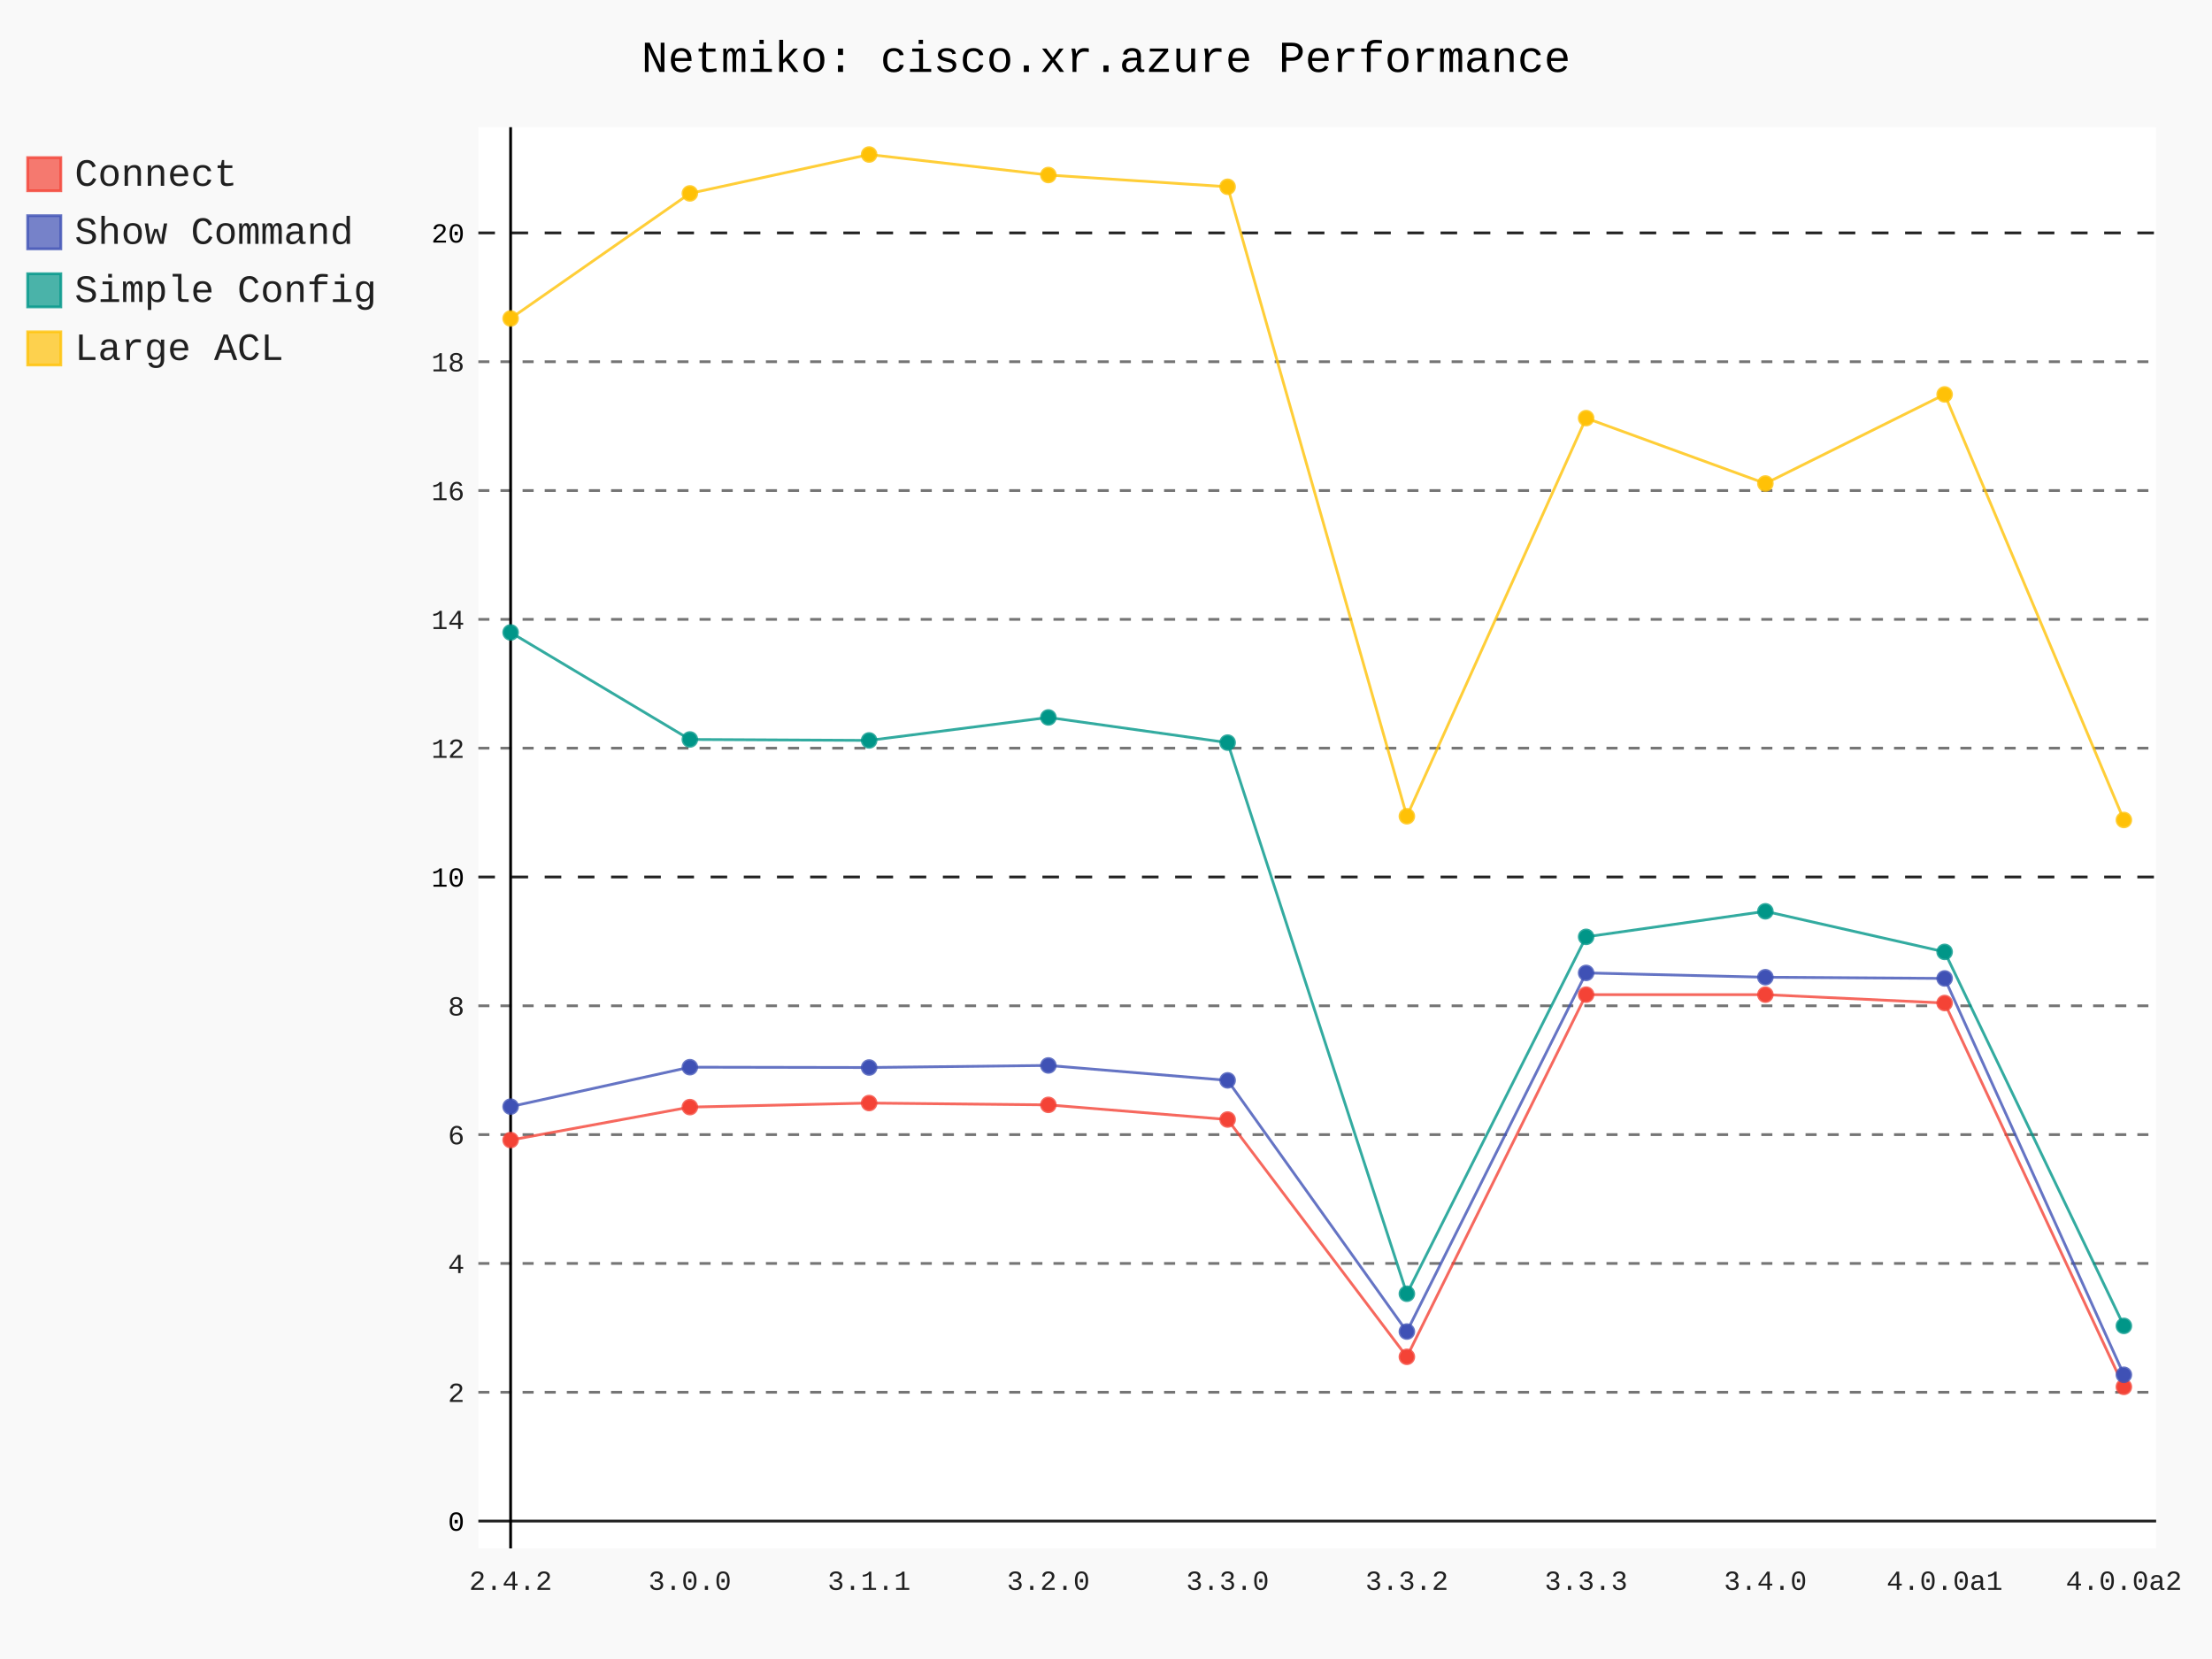
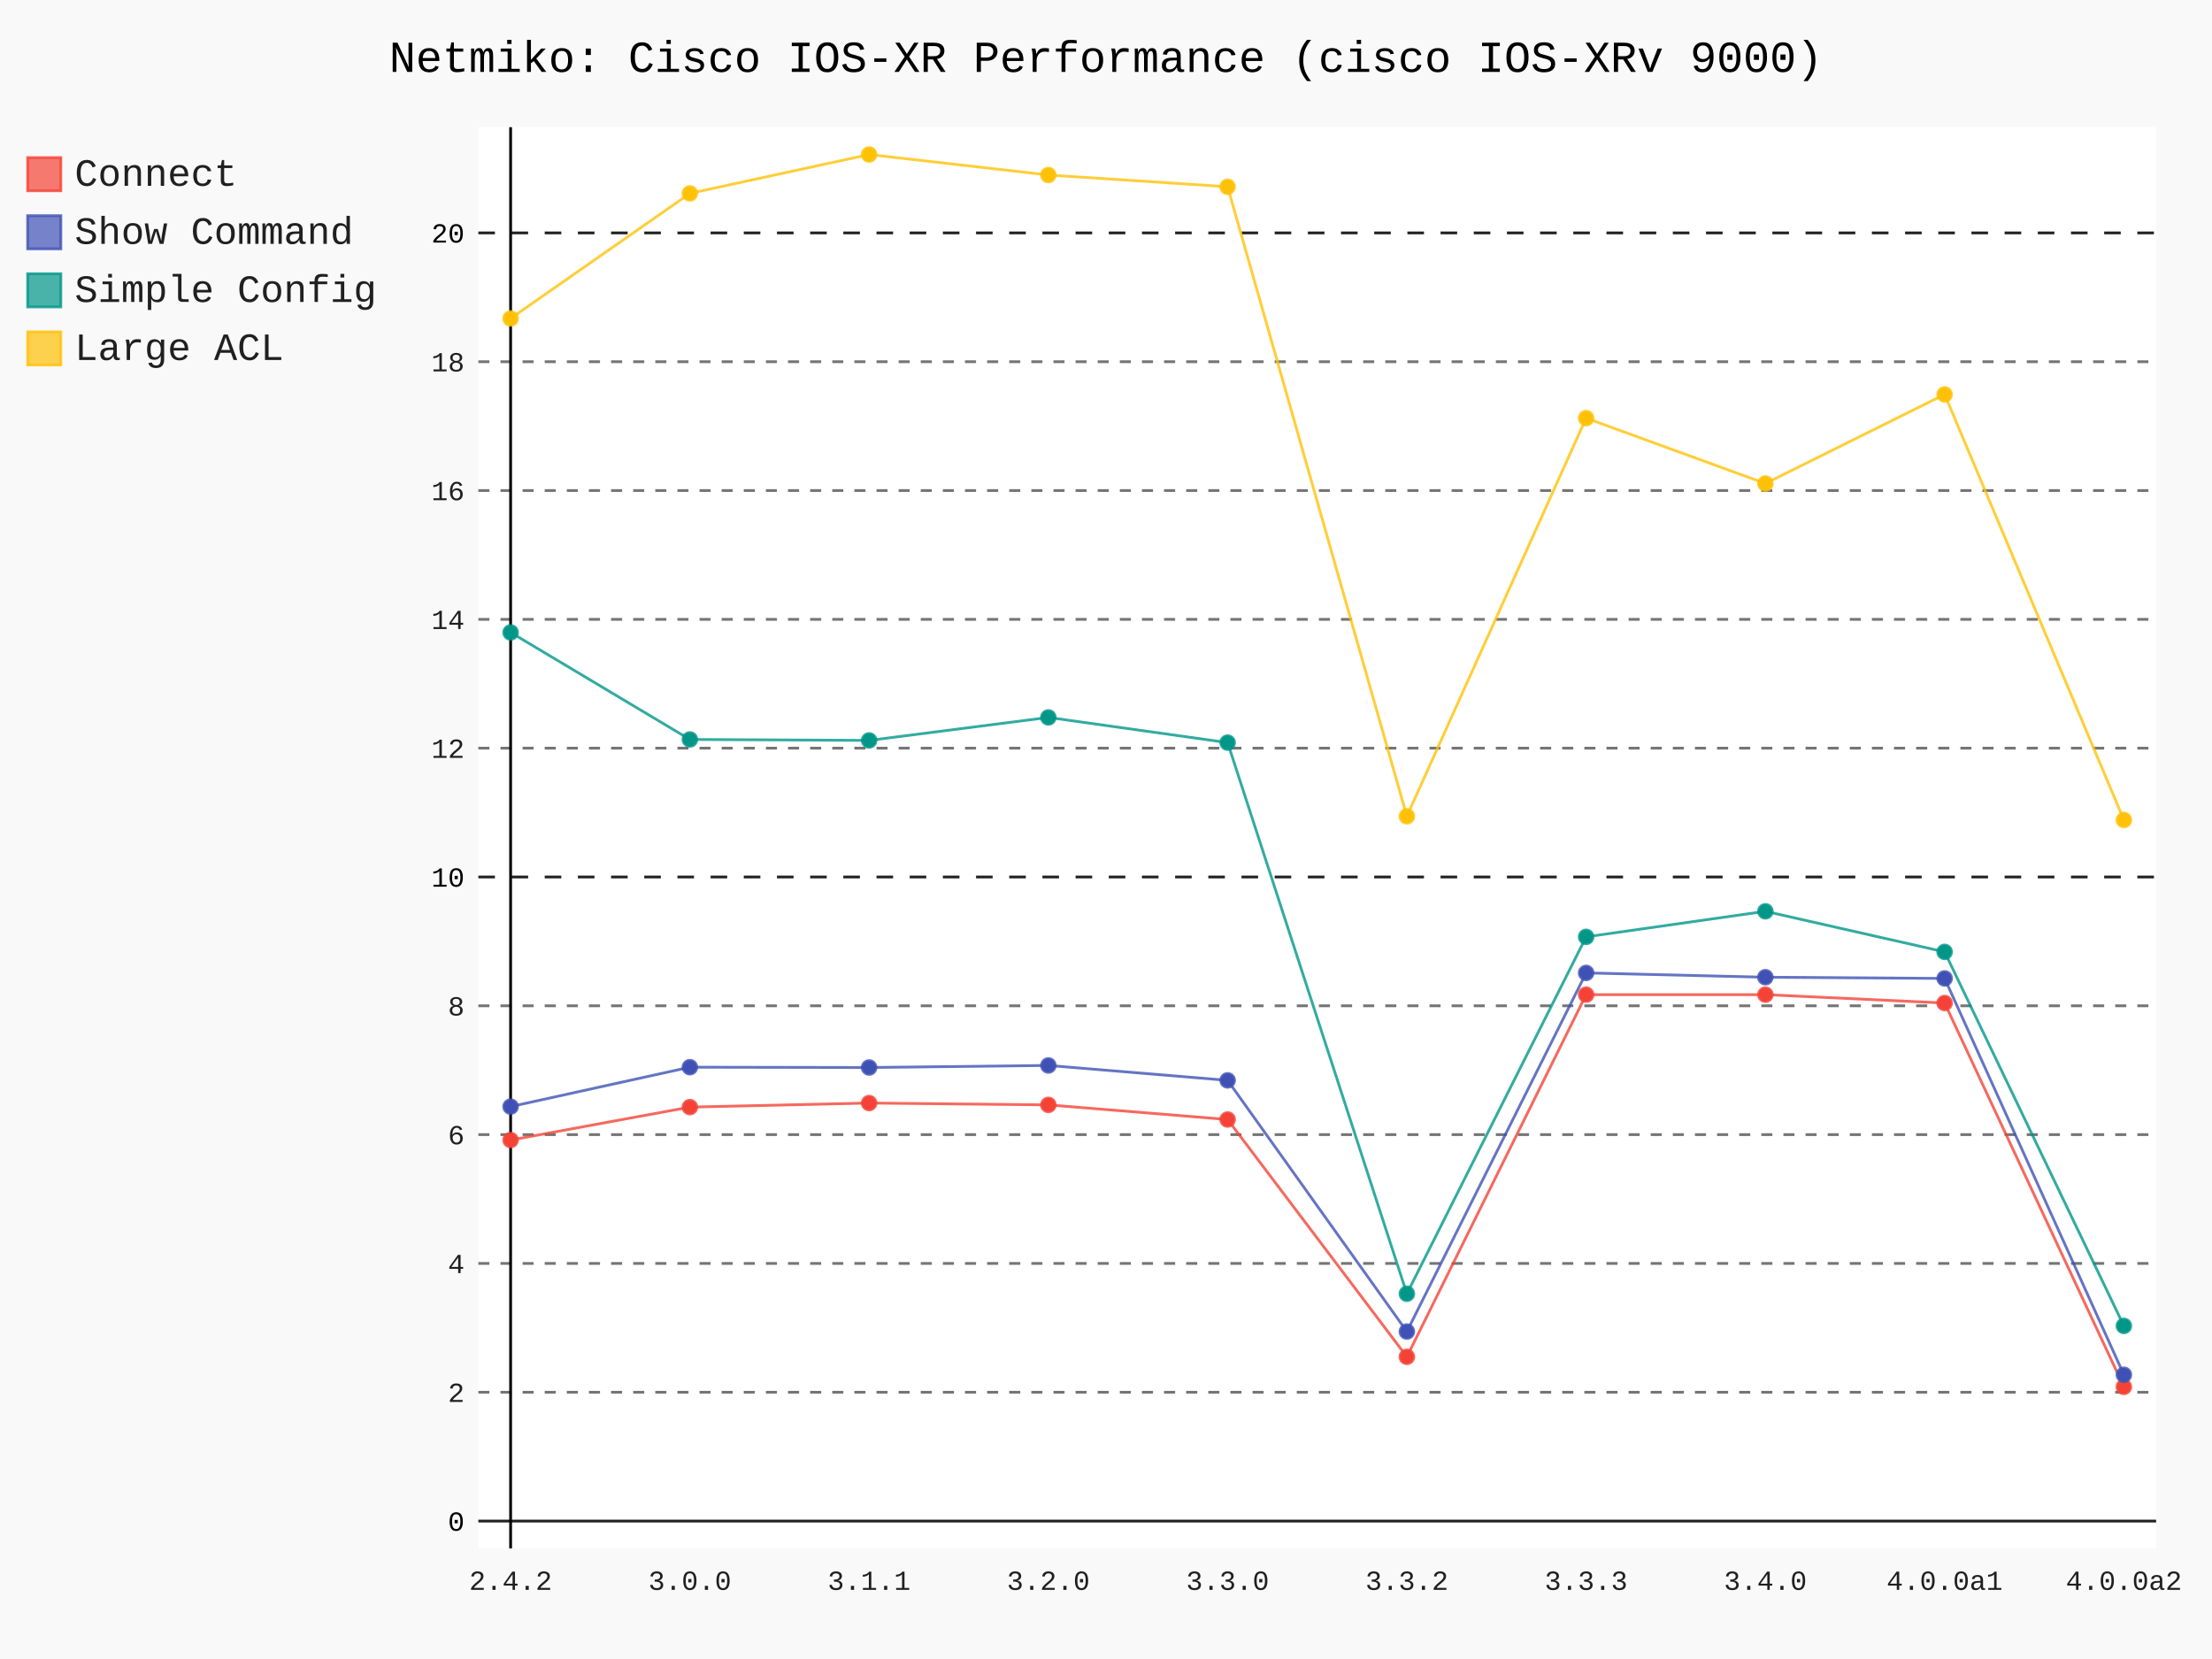
- <svg xmlns="http://www.w3.org/2000/svg" class="pygal-chart" id="chart-46006b76-d8c2-461a-9dbd-b7320b3aec06" viewBox="0 0 800 600">
+ <svg xmlns="http://www.w3.org/2000/svg" class="pygal-chart" id="chart-83558079-90e7-40b0-9992-f69f439ee429" viewBox="0 0 800 600">
  <defs>
-     <style type="text/css">#chart-46006b76-d8c2-461a-9dbd-b7320b3aec06{-webkit-user-select:none;-webkit-font-smoothing:antialiased;font-family:Consolas,"Liberation Mono",Menlo,Courier,monospace}#chart-46006b76-d8c2-461a-9dbd-b7320b3aec06 .title{font-family:Consolas,"Liberation Mono",Menlo,Courier,monospace;font-size:16px}#chart-46006b76-d8c2-461a-9dbd-b7320b3aec06 .legends .legend text{font-family:Consolas,"Liberation Mono",Menlo,Courier,monospace;font-size:14px}#chart-46006b76-d8c2-461a-9dbd-b7320b3aec06 .axis text{font-family:Consolas,"Liberation Mono",Menlo,Courier,monospace;font-size:10px}#chart-46006b76-d8c2-461a-9dbd-b7320b3aec06 .axis text.major{font-family:Consolas,"Liberation Mono",Menlo,Courier,monospace;font-size:10px}#chart-46006b76-d8c2-461a-9dbd-b7320b3aec06 .text-overlay text.value{font-family:Consolas,"Liberation Mono",Menlo,Courier,monospace;font-size:16px}#chart-46006b76-d8c2-461a-9dbd-b7320b3aec06 .text-overlay text.label{font-family:Consolas,"Liberation Mono",Menlo,Courier,monospace;font-size:10px}#chart-46006b76-d8c2-461a-9dbd-b7320b3aec06 .tooltip{font-family:Consolas,"Liberation Mono",Menlo,Courier,monospace;font-size:14px}#chart-46006b76-d8c2-461a-9dbd-b7320b3aec06 text.no_data{font-family:Consolas,"Liberation Mono",Menlo,Courier,monospace;font-size:64px}
- #chart-46006b76-d8c2-461a-9dbd-b7320b3aec06{background-color:rgba(249,249,249,1)}#chart-46006b76-d8c2-461a-9dbd-b7320b3aec06 path,#chart-46006b76-d8c2-461a-9dbd-b7320b3aec06 line,#chart-46006b76-d8c2-461a-9dbd-b7320b3aec06 rect,#chart-46006b76-d8c2-461a-9dbd-b7320b3aec06 circle{-webkit-transition:150ms;-moz-transition:150ms;transition:150ms}#chart-46006b76-d8c2-461a-9dbd-b7320b3aec06 .graph &gt; .background{fill:rgba(249,249,249,1)}#chart-46006b76-d8c2-461a-9dbd-b7320b3aec06 .plot &gt; .background{fill:rgba(255,255,255,1)}#chart-46006b76-d8c2-461a-9dbd-b7320b3aec06 .graph{fill:rgba(0,0,0,.87)}#chart-46006b76-d8c2-461a-9dbd-b7320b3aec06 text.no_data{fill:rgba(0,0,0,1)}#chart-46006b76-d8c2-461a-9dbd-b7320b3aec06 .title{fill:rgba(0,0,0,1)}#chart-46006b76-d8c2-461a-9dbd-b7320b3aec06 .legends .legend text{fill:rgba(0,0,0,.87)}#chart-46006b76-d8c2-461a-9dbd-b7320b3aec06 .legends .legend:hover text{fill:rgba(0,0,0,1)}#chart-46006b76-d8c2-461a-9dbd-b7320b3aec06 .axis .line{stroke:rgba(0,0,0,1)}#chart-46006b76-d8c2-461a-9dbd-b7320b3aec06 .axis .guide.line{stroke:rgba(0,0,0,.54)}#chart-46006b76-d8c2-461a-9dbd-b7320b3aec06 .axis .major.line{stroke:rgba(0,0,0,.87)}#chart-46006b76-d8c2-461a-9dbd-b7320b3aec06 .axis text.major{fill:rgba(0,0,0,1)}#chart-46006b76-d8c2-461a-9dbd-b7320b3aec06 .axis.y .guides:hover .guide.line,#chart-46006b76-d8c2-461a-9dbd-b7320b3aec06 .line-graph .axis.x .guides:hover .guide.line,#chart-46006b76-d8c2-461a-9dbd-b7320b3aec06 .stackedline-graph .axis.x .guides:hover .guide.line,#chart-46006b76-d8c2-461a-9dbd-b7320b3aec06 .xy-graph .axis.x .guides:hover .guide.line{stroke:rgba(0,0,0,1)}#chart-46006b76-d8c2-461a-9dbd-b7320b3aec06 .axis .guides:hover text{fill:rgba(0,0,0,1)}#chart-46006b76-d8c2-461a-9dbd-b7320b3aec06 .reactive{fill-opacity:.7;stroke-opacity:.8}#chart-46006b76-d8c2-461a-9dbd-b7320b3aec06 .ci{stroke:rgba(0,0,0,.87)}#chart-46006b76-d8c2-461a-9dbd-b7320b3aec06 .reactive.active,#chart-46006b76-d8c2-461a-9dbd-b7320b3aec06 .active .reactive{fill-opacity:.8;stroke-opacity:.9;stroke-width:4}#chart-46006b76-d8c2-461a-9dbd-b7320b3aec06 .ci .reactive.active{stroke-width:1.5}#chart-46006b76-d8c2-461a-9dbd-b7320b3aec06 .series text{fill:rgba(0,0,0,1)}#chart-46006b76-d8c2-461a-9dbd-b7320b3aec06 .tooltip rect{fill:rgba(255,255,255,1);stroke:rgba(0,0,0,1);-webkit-transition:opacity 150ms;-moz-transition:opacity 150ms;transition:opacity 150ms}#chart-46006b76-d8c2-461a-9dbd-b7320b3aec06 .tooltip .label{fill:rgba(0,0,0,.87)}#chart-46006b76-d8c2-461a-9dbd-b7320b3aec06 .tooltip .label{fill:rgba(0,0,0,.87)}#chart-46006b76-d8c2-461a-9dbd-b7320b3aec06 .tooltip .legend{font-size:.8em;fill:rgba(0,0,0,.54)}#chart-46006b76-d8c2-461a-9dbd-b7320b3aec06 .tooltip .x_label{font-size:.6em;fill:rgba(0,0,0,1)}#chart-46006b76-d8c2-461a-9dbd-b7320b3aec06 .tooltip .xlink{font-size:.5em;text-decoration:underline}#chart-46006b76-d8c2-461a-9dbd-b7320b3aec06 .tooltip .value{font-size:1.5em}#chart-46006b76-d8c2-461a-9dbd-b7320b3aec06 .bound{font-size:.5em}#chart-46006b76-d8c2-461a-9dbd-b7320b3aec06 .max-value{font-size:.75em;fill:rgba(0,0,0,.54)}#chart-46006b76-d8c2-461a-9dbd-b7320b3aec06 .map-element{fill:rgba(255,255,255,1);stroke:rgba(0,0,0,.54) !important}#chart-46006b76-d8c2-461a-9dbd-b7320b3aec06 .map-element .reactive{fill-opacity:inherit;stroke-opacity:inherit}#chart-46006b76-d8c2-461a-9dbd-b7320b3aec06 .color-0,#chart-46006b76-d8c2-461a-9dbd-b7320b3aec06 .color-0 a:visited{stroke:#F44336;fill:#F44336}#chart-46006b76-d8c2-461a-9dbd-b7320b3aec06 .color-1,#chart-46006b76-d8c2-461a-9dbd-b7320b3aec06 .color-1 a:visited{stroke:#3F51B5;fill:#3F51B5}#chart-46006b76-d8c2-461a-9dbd-b7320b3aec06 .color-2,#chart-46006b76-d8c2-461a-9dbd-b7320b3aec06 .color-2 a:visited{stroke:#009688;fill:#009688}#chart-46006b76-d8c2-461a-9dbd-b7320b3aec06 .color-3,#chart-46006b76-d8c2-461a-9dbd-b7320b3aec06 .color-3 a:visited{stroke:#FFC107;fill:#FFC107}#chart-46006b76-d8c2-461a-9dbd-b7320b3aec06 .text-overlay .color-0 text{fill:black}#chart-46006b76-d8c2-461a-9dbd-b7320b3aec06 .text-overlay .color-1 text{fill:black}#chart-46006b76-d8c2-461a-9dbd-b7320b3aec06 .text-overlay .color-2 text{fill:black}#chart-46006b76-d8c2-461a-9dbd-b7320b3aec06 .text-overlay .color-3 text{fill:black}
- #chart-46006b76-d8c2-461a-9dbd-b7320b3aec06 text.no_data{text-anchor:middle}#chart-46006b76-d8c2-461a-9dbd-b7320b3aec06 .guide.line{fill:none}#chart-46006b76-d8c2-461a-9dbd-b7320b3aec06 .centered{text-anchor:middle}#chart-46006b76-d8c2-461a-9dbd-b7320b3aec06 .title{text-anchor:middle}#chart-46006b76-d8c2-461a-9dbd-b7320b3aec06 .legends .legend text{fill-opacity:1}#chart-46006b76-d8c2-461a-9dbd-b7320b3aec06 .axis.x text{text-anchor:middle}#chart-46006b76-d8c2-461a-9dbd-b7320b3aec06 .axis.x:not(.web) text[transform]{text-anchor:start}#chart-46006b76-d8c2-461a-9dbd-b7320b3aec06 .axis.x:not(.web) text[transform].backwards{text-anchor:end}#chart-46006b76-d8c2-461a-9dbd-b7320b3aec06 .axis.y text{text-anchor:end}#chart-46006b76-d8c2-461a-9dbd-b7320b3aec06 .axis.y text[transform].backwards{text-anchor:start}#chart-46006b76-d8c2-461a-9dbd-b7320b3aec06 .axis.y2 text{text-anchor:start}#chart-46006b76-d8c2-461a-9dbd-b7320b3aec06 .axis.y2 text[transform].backwards{text-anchor:end}#chart-46006b76-d8c2-461a-9dbd-b7320b3aec06 .axis .guide.line{stroke-dasharray:4,4}#chart-46006b76-d8c2-461a-9dbd-b7320b3aec06 .axis .major.guide.line{stroke-dasharray:6,6}#chart-46006b76-d8c2-461a-9dbd-b7320b3aec06 .horizontal .axis.y .guide.line,#chart-46006b76-d8c2-461a-9dbd-b7320b3aec06 .horizontal .axis.y2 .guide.line,#chart-46006b76-d8c2-461a-9dbd-b7320b3aec06 .vertical .axis.x .guide.line{opacity:0}#chart-46006b76-d8c2-461a-9dbd-b7320b3aec06 .horizontal .axis.always_show .guide.line,#chart-46006b76-d8c2-461a-9dbd-b7320b3aec06 .vertical .axis.always_show .guide.line{opacity:1 !important}#chart-46006b76-d8c2-461a-9dbd-b7320b3aec06 .axis.y .guides:hover .guide.line,#chart-46006b76-d8c2-461a-9dbd-b7320b3aec06 .axis.y2 .guides:hover .guide.line,#chart-46006b76-d8c2-461a-9dbd-b7320b3aec06 .axis.x .guides:hover .guide.line{opacity:1}#chart-46006b76-d8c2-461a-9dbd-b7320b3aec06 .axis .guides:hover text{opacity:1}#chart-46006b76-d8c2-461a-9dbd-b7320b3aec06 .nofill{fill:none}#chart-46006b76-d8c2-461a-9dbd-b7320b3aec06 .subtle-fill{fill-opacity:.2}#chart-46006b76-d8c2-461a-9dbd-b7320b3aec06 .dot{stroke-width:1px;fill-opacity:1}#chart-46006b76-d8c2-461a-9dbd-b7320b3aec06 .dot.active{stroke-width:5px}#chart-46006b76-d8c2-461a-9dbd-b7320b3aec06 .dot.negative{fill:transparent}#chart-46006b76-d8c2-461a-9dbd-b7320b3aec06 text,#chart-46006b76-d8c2-461a-9dbd-b7320b3aec06 tspan{stroke:none !important}#chart-46006b76-d8c2-461a-9dbd-b7320b3aec06 .series text.active{opacity:1}#chart-46006b76-d8c2-461a-9dbd-b7320b3aec06 .tooltip rect{fill-opacity:.95;stroke-width:.5}#chart-46006b76-d8c2-461a-9dbd-b7320b3aec06 .tooltip text{fill-opacity:1}#chart-46006b76-d8c2-461a-9dbd-b7320b3aec06 .showable{visibility:hidden}#chart-46006b76-d8c2-461a-9dbd-b7320b3aec06 .showable.shown{visibility:visible}#chart-46006b76-d8c2-461a-9dbd-b7320b3aec06 .gauge-background{fill:rgba(229,229,229,1);stroke:none}#chart-46006b76-d8c2-461a-9dbd-b7320b3aec06 .bg-lines{stroke:rgba(249,249,249,1);stroke-width:2px}</style>
+     <style type="text/css">#chart-83558079-90e7-40b0-9992-f69f439ee429{-webkit-user-select:none;-webkit-font-smoothing:antialiased;font-family:Consolas,"Liberation Mono",Menlo,Courier,monospace}#chart-83558079-90e7-40b0-9992-f69f439ee429 .title{font-family:Consolas,"Liberation Mono",Menlo,Courier,monospace;font-size:16px}#chart-83558079-90e7-40b0-9992-f69f439ee429 .legends .legend text{font-family:Consolas,"Liberation Mono",Menlo,Courier,monospace;font-size:14px}#chart-83558079-90e7-40b0-9992-f69f439ee429 .axis text{font-family:Consolas,"Liberation Mono",Menlo,Courier,monospace;font-size:10px}#chart-83558079-90e7-40b0-9992-f69f439ee429 .axis text.major{font-family:Consolas,"Liberation Mono",Menlo,Courier,monospace;font-size:10px}#chart-83558079-90e7-40b0-9992-f69f439ee429 .text-overlay text.value{font-family:Consolas,"Liberation Mono",Menlo,Courier,monospace;font-size:16px}#chart-83558079-90e7-40b0-9992-f69f439ee429 .text-overlay text.label{font-family:Consolas,"Liberation Mono",Menlo,Courier,monospace;font-size:10px}#chart-83558079-90e7-40b0-9992-f69f439ee429 .tooltip{font-family:Consolas,"Liberation Mono",Menlo,Courier,monospace;font-size:14px}#chart-83558079-90e7-40b0-9992-f69f439ee429 text.no_data{font-family:Consolas,"Liberation Mono",Menlo,Courier,monospace;font-size:64px}
+ #chart-83558079-90e7-40b0-9992-f69f439ee429{background-color:rgba(249,249,249,1)}#chart-83558079-90e7-40b0-9992-f69f439ee429 path,#chart-83558079-90e7-40b0-9992-f69f439ee429 line,#chart-83558079-90e7-40b0-9992-f69f439ee429 rect,#chart-83558079-90e7-40b0-9992-f69f439ee429 circle{-webkit-transition:150ms;-moz-transition:150ms;transition:150ms}#chart-83558079-90e7-40b0-9992-f69f439ee429 .graph &gt; .background{fill:rgba(249,249,249,1)}#chart-83558079-90e7-40b0-9992-f69f439ee429 .plot &gt; .background{fill:rgba(255,255,255,1)}#chart-83558079-90e7-40b0-9992-f69f439ee429 .graph{fill:rgba(0,0,0,.87)}#chart-83558079-90e7-40b0-9992-f69f439ee429 text.no_data{fill:rgba(0,0,0,1)}#chart-83558079-90e7-40b0-9992-f69f439ee429 .title{fill:rgba(0,0,0,1)}#chart-83558079-90e7-40b0-9992-f69f439ee429 .legends .legend text{fill:rgba(0,0,0,.87)}#chart-83558079-90e7-40b0-9992-f69f439ee429 .legends .legend:hover text{fill:rgba(0,0,0,1)}#chart-83558079-90e7-40b0-9992-f69f439ee429 .axis .line{stroke:rgba(0,0,0,1)}#chart-83558079-90e7-40b0-9992-f69f439ee429 .axis .guide.line{stroke:rgba(0,0,0,.54)}#chart-83558079-90e7-40b0-9992-f69f439ee429 .axis .major.line{stroke:rgba(0,0,0,.87)}#chart-83558079-90e7-40b0-9992-f69f439ee429 .axis text.major{fill:rgba(0,0,0,1)}#chart-83558079-90e7-40b0-9992-f69f439ee429 .axis.y .guides:hover .guide.line,#chart-83558079-90e7-40b0-9992-f69f439ee429 .line-graph .axis.x .guides:hover .guide.line,#chart-83558079-90e7-40b0-9992-f69f439ee429 .stackedline-graph .axis.x .guides:hover .guide.line,#chart-83558079-90e7-40b0-9992-f69f439ee429 .xy-graph .axis.x .guides:hover .guide.line{stroke:rgba(0,0,0,1)}#chart-83558079-90e7-40b0-9992-f69f439ee429 .axis .guides:hover text{fill:rgba(0,0,0,1)}#chart-83558079-90e7-40b0-9992-f69f439ee429 .reactive{fill-opacity:.7;stroke-opacity:.8}#chart-83558079-90e7-40b0-9992-f69f439ee429 .ci{stroke:rgba(0,0,0,.87)}#chart-83558079-90e7-40b0-9992-f69f439ee429 .reactive.active,#chart-83558079-90e7-40b0-9992-f69f439ee429 .active .reactive{fill-opacity:.8;stroke-opacity:.9;stroke-width:4}#chart-83558079-90e7-40b0-9992-f69f439ee429 .ci .reactive.active{stroke-width:1.5}#chart-83558079-90e7-40b0-9992-f69f439ee429 .series text{fill:rgba(0,0,0,1)}#chart-83558079-90e7-40b0-9992-f69f439ee429 .tooltip rect{fill:rgba(255,255,255,1);stroke:rgba(0,0,0,1);-webkit-transition:opacity 150ms;-moz-transition:opacity 150ms;transition:opacity 150ms}#chart-83558079-90e7-40b0-9992-f69f439ee429 .tooltip .label{fill:rgba(0,0,0,.87)}#chart-83558079-90e7-40b0-9992-f69f439ee429 .tooltip .label{fill:rgba(0,0,0,.87)}#chart-83558079-90e7-40b0-9992-f69f439ee429 .tooltip .legend{font-size:.8em;fill:rgba(0,0,0,.54)}#chart-83558079-90e7-40b0-9992-f69f439ee429 .tooltip .x_label{font-size:.6em;fill:rgba(0,0,0,1)}#chart-83558079-90e7-40b0-9992-f69f439ee429 .tooltip .xlink{font-size:.5em;text-decoration:underline}#chart-83558079-90e7-40b0-9992-f69f439ee429 .tooltip .value{font-size:1.5em}#chart-83558079-90e7-40b0-9992-f69f439ee429 .bound{font-size:.5em}#chart-83558079-90e7-40b0-9992-f69f439ee429 .max-value{font-size:.75em;fill:rgba(0,0,0,.54)}#chart-83558079-90e7-40b0-9992-f69f439ee429 .map-element{fill:rgba(255,255,255,1);stroke:rgba(0,0,0,.54) !important}#chart-83558079-90e7-40b0-9992-f69f439ee429 .map-element .reactive{fill-opacity:inherit;stroke-opacity:inherit}#chart-83558079-90e7-40b0-9992-f69f439ee429 .color-0,#chart-83558079-90e7-40b0-9992-f69f439ee429 .color-0 a:visited{stroke:#F44336;fill:#F44336}#chart-83558079-90e7-40b0-9992-f69f439ee429 .color-1,#chart-83558079-90e7-40b0-9992-f69f439ee429 .color-1 a:visited{stroke:#3F51B5;fill:#3F51B5}#chart-83558079-90e7-40b0-9992-f69f439ee429 .color-2,#chart-83558079-90e7-40b0-9992-f69f439ee429 .color-2 a:visited{stroke:#009688;fill:#009688}#chart-83558079-90e7-40b0-9992-f69f439ee429 .color-3,#chart-83558079-90e7-40b0-9992-f69f439ee429 .color-3 a:visited{stroke:#FFC107;fill:#FFC107}#chart-83558079-90e7-40b0-9992-f69f439ee429 .text-overlay .color-0 text{fill:black}#chart-83558079-90e7-40b0-9992-f69f439ee429 .text-overlay .color-1 text{fill:black}#chart-83558079-90e7-40b0-9992-f69f439ee429 .text-overlay .color-2 text{fill:black}#chart-83558079-90e7-40b0-9992-f69f439ee429 .text-overlay .color-3 text{fill:black}
+ #chart-83558079-90e7-40b0-9992-f69f439ee429 text.no_data{text-anchor:middle}#chart-83558079-90e7-40b0-9992-f69f439ee429 .guide.line{fill:none}#chart-83558079-90e7-40b0-9992-f69f439ee429 .centered{text-anchor:middle}#chart-83558079-90e7-40b0-9992-f69f439ee429 .title{text-anchor:middle}#chart-83558079-90e7-40b0-9992-f69f439ee429 .legends .legend text{fill-opacity:1}#chart-83558079-90e7-40b0-9992-f69f439ee429 .axis.x text{text-anchor:middle}#chart-83558079-90e7-40b0-9992-f69f439ee429 .axis.x:not(.web) text[transform]{text-anchor:start}#chart-83558079-90e7-40b0-9992-f69f439ee429 .axis.x:not(.web) text[transform].backwards{text-anchor:end}#chart-83558079-90e7-40b0-9992-f69f439ee429 .axis.y text{text-anchor:end}#chart-83558079-90e7-40b0-9992-f69f439ee429 .axis.y text[transform].backwards{text-anchor:start}#chart-83558079-90e7-40b0-9992-f69f439ee429 .axis.y2 text{text-anchor:start}#chart-83558079-90e7-40b0-9992-f69f439ee429 .axis.y2 text[transform].backwards{text-anchor:end}#chart-83558079-90e7-40b0-9992-f69f439ee429 .axis .guide.line{stroke-dasharray:4,4}#chart-83558079-90e7-40b0-9992-f69f439ee429 .axis .major.guide.line{stroke-dasharray:6,6}#chart-83558079-90e7-40b0-9992-f69f439ee429 .horizontal .axis.y .guide.line,#chart-83558079-90e7-40b0-9992-f69f439ee429 .horizontal .axis.y2 .guide.line,#chart-83558079-90e7-40b0-9992-f69f439ee429 .vertical .axis.x .guide.line{opacity:0}#chart-83558079-90e7-40b0-9992-f69f439ee429 .horizontal .axis.always_show .guide.line,#chart-83558079-90e7-40b0-9992-f69f439ee429 .vertical .axis.always_show .guide.line{opacity:1 !important}#chart-83558079-90e7-40b0-9992-f69f439ee429 .axis.y .guides:hover .guide.line,#chart-83558079-90e7-40b0-9992-f69f439ee429 .axis.y2 .guides:hover .guide.line,#chart-83558079-90e7-40b0-9992-f69f439ee429 .axis.x .guides:hover .guide.line{opacity:1}#chart-83558079-90e7-40b0-9992-f69f439ee429 .axis .guides:hover text{opacity:1}#chart-83558079-90e7-40b0-9992-f69f439ee429 .nofill{fill:none}#chart-83558079-90e7-40b0-9992-f69f439ee429 .subtle-fill{fill-opacity:.2}#chart-83558079-90e7-40b0-9992-f69f439ee429 .dot{stroke-width:1px;fill-opacity:1}#chart-83558079-90e7-40b0-9992-f69f439ee429 .dot.active{stroke-width:5px}#chart-83558079-90e7-40b0-9992-f69f439ee429 .dot.negative{fill:transparent}#chart-83558079-90e7-40b0-9992-f69f439ee429 text,#chart-83558079-90e7-40b0-9992-f69f439ee429 tspan{stroke:none !important}#chart-83558079-90e7-40b0-9992-f69f439ee429 .series text.active{opacity:1}#chart-83558079-90e7-40b0-9992-f69f439ee429 .tooltip rect{fill-opacity:.95;stroke-width:.5}#chart-83558079-90e7-40b0-9992-f69f439ee429 .tooltip text{fill-opacity:1}#chart-83558079-90e7-40b0-9992-f69f439ee429 .showable{visibility:hidden}#chart-83558079-90e7-40b0-9992-f69f439ee429 .showable.shown{visibility:visible}#chart-83558079-90e7-40b0-9992-f69f439ee429 .gauge-background{fill:rgba(229,229,229,1);stroke:none}#chart-83558079-90e7-40b0-9992-f69f439ee429 .bg-lines{stroke:rgba(249,249,249,1);stroke-width:2px}</style>
  </defs>
  <g class="graph line-graph vertical">
    <rect class="background" height="600" width="800" x="0" y="0" />
    <g class="plot" transform="translate(173, 46)">
      <rect class="background" height="514" width="606.8" x="0" y="0" />
      <g class="axis y always_show">
        <g class="guides">
          <path class="axis major line" d="M0 504.115 h606.8" />
          <text class="major" x="-5" y="507.615">0</text>
        </g>
        <g class="guides">
          <path class="guide line" d="M0 457.527 h606.8" />
          <text class="" x="-5" y="461.027">2</text>
        </g>
        <g class="guides">
          <path class="guide line" d="M0 410.939 h606.8" />
          <text class="" x="-5" y="414.439">4</text>
        </g>
        <g class="guides">
          <path class="guide line" d="M0 364.351 h606.8" />
          <text class="" x="-5" y="367.851">6</text>
        </g>
        <g class="guides">
          <path class="guide line" d="M0 317.762 h606.8" />
          <text class="" x="-5" y="321.262">8</text>
        </g>
        <g class="guides">
          <path class="major guide line" d="M0 271.174 h606.8" />
          <text class="major" x="-5" y="274.674">10</text>
        </g>
        <g class="guides">
          <path class="guide line" d="M0 224.586 h606.8" />
          <text class="" x="-5" y="228.086">12</text>
        </g>
        <g class="guides">
          <path class="guide line" d="M0 177.998 h606.8" />
          <text class="" x="-5" y="181.498">14</text>
        </g>
        <g class="guides">
          <path class="guide line" d="M0 131.409 h606.8" />
          <text class="" x="-5" y="134.909">16</text>
        </g>
        <g class="guides">
          <path class="guide line" d="M0 84.821 h606.8" />
          <text class="" x="-5" y="88.321">18</text>
        </g>
        <g class="guides">
          <path class="major guide line" d="M0 38.233 h606.8" />
          <text class="major" x="-5" y="41.733">20</text>
        </g>
      </g>
      <g class="axis x">
        <g class="guides">
          <path class="line" d="M11.669 0 v514" />
          <text class="" x="11.669" y="529.0">2.4.2</text>
        </g>
        <g class="guides">
          <path class="guide line" d="M76.498 0 v514" />
          <text class="" x="76.498" y="529.0">3.0.0</text>
        </g>
        <g class="guides">
          <path class="guide line" d="M141.327 0 v514" />
          <text class="" x="141.327" y="529.0">3.1.1</text>
        </g>
        <g class="guides">
          <path class="guide line" d="M206.156 0 v514" />
          <text class="" x="206.156" y="529.0">3.2.0</text>
        </g>
        <g class="guides">
          <path class="guide line" d="M270.985 0 v514" />
          <text class="" x="270.985" y="529.0">3.3.0</text>
        </g>
        <g class="guides">
          <path class="guide line" d="M335.815 0 v514" />
          <text class="" x="335.815" y="529.0">3.3.2</text>
        </g>
        <g class="guides">
          <path class="guide line" d="M400.644 0 v514" />
          <text class="" x="400.644" y="529.0">3.3.3</text>
        </g>
        <g class="guides">
          <path class="guide line" d="M465.473 0 v514" />
          <text class="" x="465.473" y="529.0">3.4.0</text>
        </g>
        <g class="guides">
          <path class="guide line" d="M530.302 0 v514" />
          <text class="" x="530.302" y="529.0">4.0.0a1</text>
        </g>
        <g class="guides">
          <path class="guide line" d="M595.131 0 v514" />
          <text class="" x="595.131" y="529.0">4.0.0a2</text>
        </g>
      </g>
      <g class="series serie-0 color-0">
        <path class="line reactive nofill" d="M11.669 366.312 L76.498 354.4 141.327 352.935 206.156 353.593 270.985 358.887 335.815 444.713 400.644 313.728 465.473 313.728 530.302 316.757 595.131 455.578" />
      </g>
      <g class="series serie-1 color-1">
        <path class="line reactive nofill" d="M11.669 354.223 L76.498 339.964 141.327 340.081 206.156 339.334 270.985 344.73 335.815 435.576 400.644 305.87 465.473 307.425 530.302 307.86 595.131 451.2" />
      </g>
      <g class="series serie-2 color-2">
        <path class="line reactive nofill" d="M11.669 182.726 L76.498 221.435 141.327 221.781 206.156 213.467 270.985 222.578 335.815 421.902 400.644 292.826 465.473 283.588 530.302 298.265 595.131 433.527" />
      </g>
      <g class="series serie-3 color-3">
        <path class="line reactive nofill" d="M11.669 69.179 L76.498 23.946 141.327 9.885 206.156 17.298 270.985 21.549 335.815 249.214 400.644 105.216 465.473 128.861 530.302 96.644 595.131 250.556" />
      </g>
    </g>
    <g class="titles">
-       <text class="title plot_title" x="400.0" y="26">Netmiko: cisco.xr.azure Performance</text>
+       <text class="title plot_title" x="400.0" y="26">Netmiko: Cisco IOS-XR Performance (cisco IOS-XRv 9000)</text>
    </g>
    <g class="plot overlay" transform="translate(173, 46)">
      <g class="series serie-0 color-0">
        <g class="dots">
          <circle class="dot reactive tooltip-trigger" cx="11.669" cy="366.312" r="2.5" />
        </g>
        <g class="dots">
          <circle class="dot reactive tooltip-trigger" cx="76.498" cy="354.4" r="2.5" />
        </g>
        <g class="dots">
          <circle class="dot reactive tooltip-trigger" cx="141.327" cy="352.935" r="2.5" />
        </g>
        <g class="dots">
          <circle class="dot reactive tooltip-trigger" cx="206.156" cy="353.593" r="2.5" />
        </g>
        <g class="dots">
          <circle class="dot reactive tooltip-trigger" cx="270.985" cy="358.887" r="2.5" />
        </g>
        <g class="dots">
          <circle class="dot reactive tooltip-trigger" cx="335.815" cy="444.713" r="2.5" />
        </g>
        <g class="dots">
          <circle class="dot reactive tooltip-trigger" cx="400.644" cy="313.728" r="2.5" />
        </g>
        <g class="dots">
          <circle class="dot reactive tooltip-trigger" cx="465.473" cy="313.728" r="2.5" />
        </g>
        <g class="dots">
          <circle class="dot reactive tooltip-trigger" cx="530.302" cy="316.757" r="2.5" />
        </g>
        <g class="dots">
          <circle class="dot reactive tooltip-trigger" cx="595.131" cy="455.578" r="2.5" />
        </g>
      </g>
      <g class="series serie-1 color-1">
        <g class="dots">
          <circle class="dot reactive tooltip-trigger" cx="11.669" cy="354.223" r="2.5" />
        </g>
        <g class="dots">
          <circle class="dot reactive tooltip-trigger" cx="76.498" cy="339.964" r="2.5" />
        </g>
        <g class="dots">
          <circle class="dot reactive tooltip-trigger" cx="141.327" cy="340.081" r="2.5" />
        </g>
        <g class="dots">
          <circle class="dot reactive tooltip-trigger" cx="206.156" cy="339.334" r="2.5" />
        </g>
        <g class="dots">
          <circle class="dot reactive tooltip-trigger" cx="270.985" cy="344.73" r="2.5" />
        </g>
        <g class="dots">
          <circle class="dot reactive tooltip-trigger" cx="335.815" cy="435.576" r="2.5" />
        </g>
        <g class="dots">
          <circle class="dot reactive tooltip-trigger" cx="400.644" cy="305.87" r="2.5" />
        </g>
        <g class="dots">
          <circle class="dot reactive tooltip-trigger" cx="465.473" cy="307.425" r="2.5" />
        </g>
        <g class="dots">
          <circle class="dot reactive tooltip-trigger" cx="530.302" cy="307.86" r="2.5" />
        </g>
        <g class="dots">
          <circle class="dot reactive tooltip-trigger" cx="595.131" cy="451.2" r="2.5" />
        </g>
      </g>
      <g class="series serie-2 color-2">
        <g class="dots">
          <circle class="dot reactive tooltip-trigger" cx="11.669" cy="182.726" r="2.5" />
        </g>
        <g class="dots">
          <circle class="dot reactive tooltip-trigger" cx="76.498" cy="221.435" r="2.5" />
        </g>
        <g class="dots">
          <circle class="dot reactive tooltip-trigger" cx="141.327" cy="221.781" r="2.5" />
        </g>
        <g class="dots">
          <circle class="dot reactive tooltip-trigger" cx="206.156" cy="213.467" r="2.5" />
        </g>
        <g class="dots">
          <circle class="dot reactive tooltip-trigger" cx="270.985" cy="222.578" r="2.5" />
        </g>
        <g class="dots">
          <circle class="dot reactive tooltip-trigger" cx="335.815" cy="421.902" r="2.5" />
        </g>
        <g class="dots">
          <circle class="dot reactive tooltip-trigger" cx="400.644" cy="292.826" r="2.5" />
        </g>
        <g class="dots">
          <circle class="dot reactive tooltip-trigger" cx="465.473" cy="283.588" r="2.5" />
        </g>
        <g class="dots">
          <circle class="dot reactive tooltip-trigger" cx="530.302" cy="298.265" r="2.5" />
        </g>
        <g class="dots">
          <circle class="dot reactive tooltip-trigger" cx="595.131" cy="433.527" r="2.5" />
        </g>
      </g>
      <g class="series serie-3 color-3">
        <g class="dots">
          <circle class="dot reactive tooltip-trigger" cx="11.669" cy="69.179" r="2.5" />
        </g>
        <g class="dots">
          <circle class="dot reactive tooltip-trigger" cx="76.498" cy="23.946" r="2.5" />
        </g>
        <g class="dots">
          <circle class="dot reactive tooltip-trigger" cx="141.327" cy="9.885" r="2.5" />
        </g>
        <g class="dots">
          <circle class="dot reactive tooltip-trigger" cx="206.156" cy="17.298" r="2.5" />
        </g>
        <g class="dots">
          <circle class="dot reactive tooltip-trigger" cx="270.985" cy="21.549" r="2.5" />
        </g>
        <g class="dots">
          <circle class="dot reactive tooltip-trigger" cx="335.815" cy="249.214" r="2.5" />
        </g>
        <g class="dots">
          <circle class="dot reactive tooltip-trigger" cx="400.644" cy="105.216" r="2.5" />
        </g>
        <g class="dots">
          <circle class="dot reactive tooltip-trigger" cx="465.473" cy="128.861" r="2.5" />
        </g>
        <g class="dots">
          <circle class="dot reactive tooltip-trigger" cx="530.302" cy="96.644" r="2.5" />
        </g>
        <g class="dots">
          <circle class="dot reactive tooltip-trigger" cx="595.131" cy="250.556" r="2.5" />
        </g>
      </g>
    </g>
    <g class="plot text-overlay" transform="translate(173, 46)">
      <g class="series serie-0 color-0" />
      <g class="series serie-1 color-1" />
      <g class="series serie-2 color-2" />
      <g class="series serie-3 color-3" />
    </g>
    <g class="plot tooltip-overlay" transform="translate(173, 46)">
      <g class="tooltip" style="opacity: 0" transform="translate(0 0)">
        <rect class="tooltip-box" height="0" rx="0" ry="0" width="0" />
        <g class="text" />
      </g>
    </g>
    <g class="legends" transform="translate(10, 56)">
      <g class="legend reactive activate-serie" id="activate-serie-0">
        <rect class="color-0 reactive" height="12" width="12" x="0.0" y="1.0" />
        <text x="17.0" y="11.2">Connect</text>
      </g>
      <g class="legend reactive activate-serie" id="activate-serie-1">
        <rect class="color-1 reactive" height="12" width="12" x="0.0" y="22.0" />
        <text x="17.0" y="32.2">Show Command</text>
      </g>
      <g class="legend reactive activate-serie" id="activate-serie-2">
        <rect class="color-2 reactive" height="12" width="12" x="0.0" y="43.0" />
        <text x="17.0" y="53.2">Simple Config</text>
      </g>
      <g class="legend reactive activate-serie" id="activate-serie-3">
        <rect class="color-3 reactive" height="12" width="12" x="0.0" y="64.0" />
        <text x="17.0" y="74.2">Large ACL</text>
      </g>
    </g>
    <g class="legends" transform="translate(790, 56)" />
  </g>
</svg>
